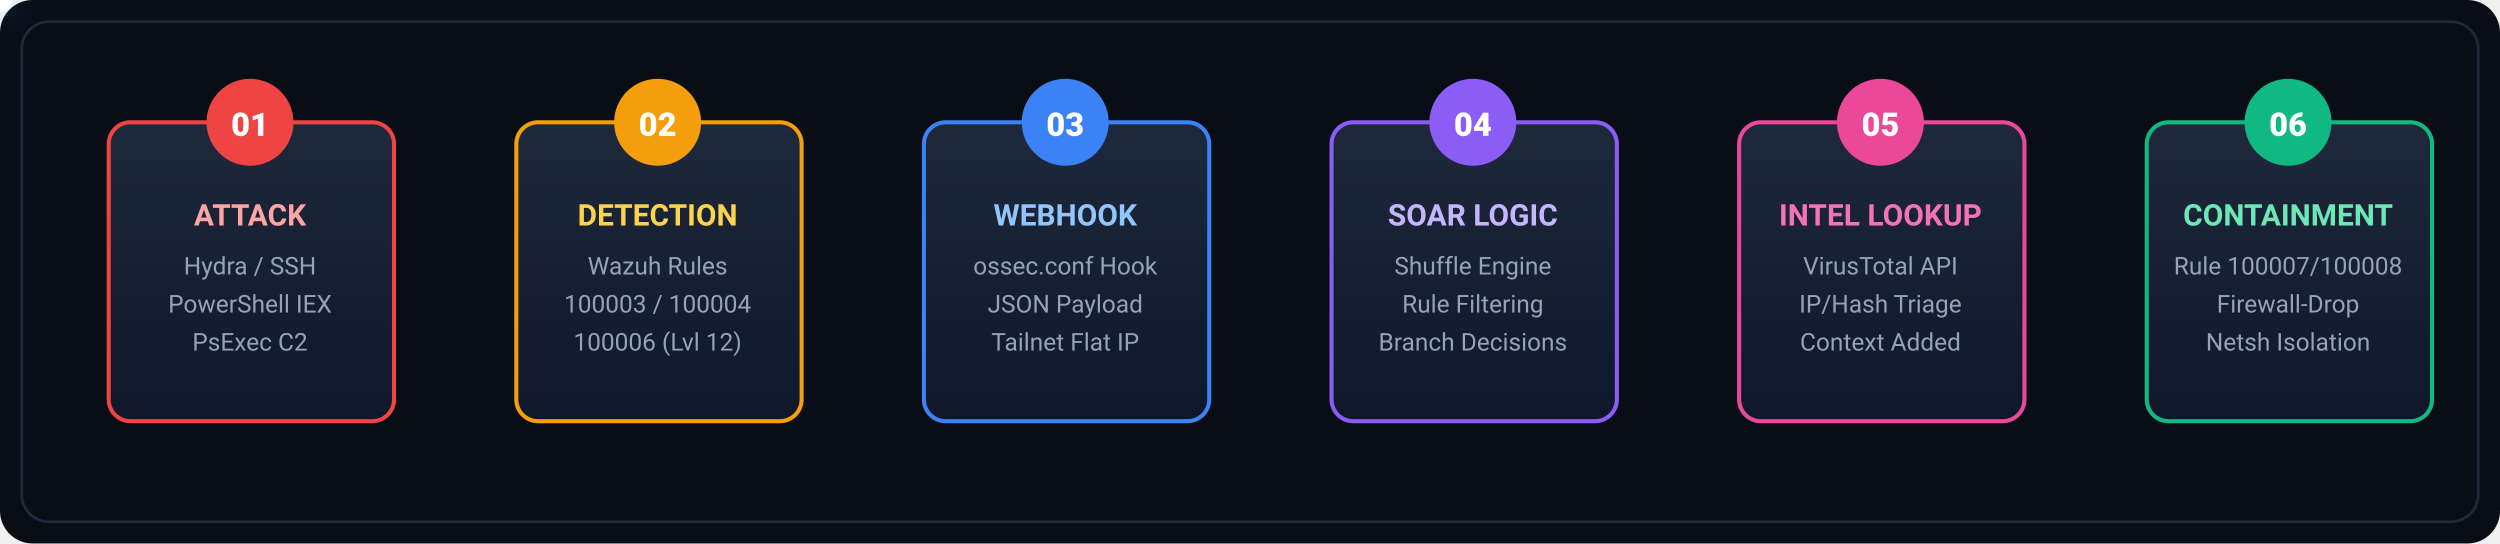
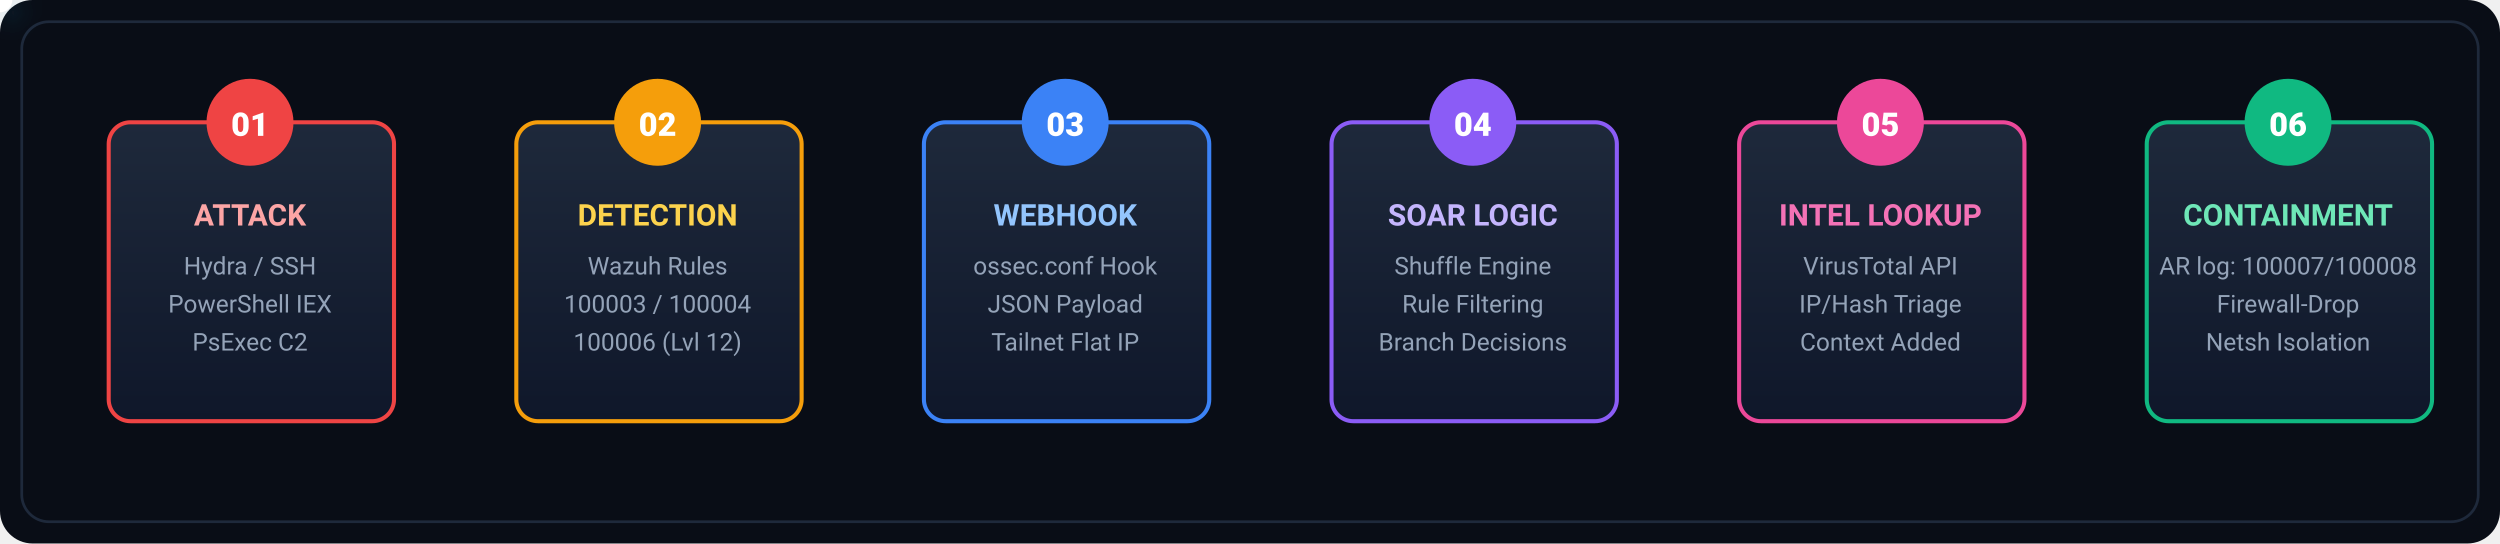
<svg xmlns="http://www.w3.org/2000/svg" viewBox="0 0 920 200" width="100%" height="200" style="background:#090d16; border-radius:12px; font-family:'Segoe UI', -apple-system, BlinkMacSystemFont, Roboto, Helvetica, Arial, sans-serif;">
  <defs>
    <linearGradient id="step-bg" x1="0%" y1="0%" x2="0%" y2="100%">
      <stop offset="0%" stop-color="#1e293b" />
      <stop offset="100%" stop-color="#0f172a" />
    </linearGradient>
    <linearGradient id="line-grad" x1="0%" y1="0%" x2="100%" y2="0%">
      <stop offset="0%" stop-color="#ef4444" />
      <stop offset="25%" stop-color="#f59e0b" />
      <stop offset="50%" stop-color="#3b82f6" />
      <stop offset="75%" stop-color="#a855f7" />
      <stop offset="100%" stop-color="#10b981" />
    </linearGradient>
    <filter id="badge-glow" x="-20%" y="-20%" width="140%" height="140%">
      <feGaussianBlur stdDeviation="3" result="blur" />
      <feComposite in="SourceGraphic" in2="blur" operator="over" />
    </filter>
  </defs>
  <style>
    .step-box { transition: all 0.3s ease; }
    .pulse-dot { animation: pulse 2s infinite ease-in-out; }
    .travel-dot { fill: #ffffff; filter: drop-shadow(0 0 5px #38bdf8); }
    @keyframes pulse { 0%, 100% { opacity: 1; transform: scale(1); } 50% { opacity: 0.5; transform: scale(0.9); } }
  </style>
  <rect width="920" height="200" fill="#090d16" rx="12" />
  <rect x="8" y="8" width="904" height="184" rx="10" fill="none" stroke="#1e293b" stroke-width="1" />
  <line x1="80" y1="100" x2="840" y2="100" stroke="url(#line-grad)" stroke-width="3" stroke-linecap="round" />
  <circle r="4.5" class="travel-dot">
    <animate attributeName="cx" values="80; 230; 380; 530; 680; 830; 80" dur="6s" repeatCount="indefinite" />
    <animate attributeName="cy" values="100; 100; 100; 100; 100; 100; 100" dur="6s" repeatCount="indefinite" />
  </circle>
  <g transform="translate(40, 45)">
    <rect width="105" height="110" rx="8" fill="url(#step-bg)" stroke="#ef4444" stroke-width="1.5" />
    <circle cx="52" cy="0" r="16" fill="#ef4444" />
    <text x="52" y="5" fill="#ffffff" font-size="12" font-weight="800" text-anchor="middle">01</text>
    <text x="52" y="38" fill="#fca5a5" font-size="11" font-weight="700" text-anchor="middle">ATTACK</text>
    <text x="52" y="56" fill="#94a3b8" font-size="9" text-anchor="middle">Hydra / SSH</text>
    <text x="52" y="70" fill="#94a3b8" font-size="9" text-anchor="middle">PowerShell IEX</text>
    <text x="52" y="84" fill="#94a3b8" font-size="9" text-anchor="middle">PsExec C2</text>
  </g>
  <g transform="translate(190, 45)">
    <rect width="105" height="110" rx="8" fill="url(#step-bg)" stroke="#f59e0b" stroke-width="1.5" />
    <circle cx="52" cy="0" r="16" fill="#f59e0b" />
    <text x="52" y="5" fill="#ffffff" font-size="12" font-weight="800" text-anchor="middle">02</text>
    <text x="52" y="38" fill="#fcd34d" font-size="11" font-weight="700" text-anchor="middle">DETECTION</text>
    <text x="52" y="56" fill="#94a3b8" font-size="9" text-anchor="middle">Wazuh Rules</text>
    <text x="52" y="70" fill="#94a3b8" font-size="9" text-anchor="middle">100003 / 100004</text>
    <text x="52" y="84" fill="#94a3b8" font-size="9" text-anchor="middle">100006 (Lvl 12)</text>
  </g>
  <g transform="translate(340, 45)">
    <rect width="105" height="110" rx="8" fill="url(#step-bg)" stroke="#3b82f6" stroke-width="1.5" />
    <circle cx="52" cy="0" r="16" fill="#3b82f6" />
    <text x="52" y="5" fill="#ffffff" font-size="12" font-weight="800" text-anchor="middle">03</text>
    <text x="52" y="38" fill="#93c5fd" font-size="11" font-weight="700" text-anchor="middle">WEBHOOK</text>
    <text x="52" y="56" fill="#94a3b8" font-size="9" text-anchor="middle">ossec.conf Hook</text>
    <text x="52" y="70" fill="#94a3b8" font-size="9" text-anchor="middle">JSON Payload</text>
    <text x="52" y="84" fill="#94a3b8" font-size="9" text-anchor="middle">Tailnet Flat IP</text>
  </g>
  <g transform="translate(490, 45)">
    <rect width="105" height="110" rx="8" fill="url(#step-bg)" stroke="#8b5cf6" stroke-width="1.5" />
    <circle cx="52" cy="0" r="16" fill="#8b5cf6" />
    <text x="52" y="5" fill="#ffffff" font-size="12" font-weight="800" text-anchor="middle">04</text>
    <text x="52" y="38" fill="#c4b5fd" font-size="11" font-weight="700" text-anchor="middle">SOAR LOGIC</text>
    <text x="52" y="56" fill="#94a3b8" font-size="9" text-anchor="middle">Shuffle Engine</text>
    <text x="52" y="70" fill="#94a3b8" font-size="9" text-anchor="middle">Rule Filtering</text>
    <text x="52" y="84" fill="#94a3b8" font-size="9" text-anchor="middle">Branch Decisions</text>
  </g>
  <g transform="translate(640, 45)">
    <rect width="105" height="110" rx="8" fill="url(#step-bg)" stroke="#ec4899" stroke-width="1.5" />
    <circle cx="52" cy="0" r="16" fill="#ec4899" />
    <text x="52" y="5" fill="#ffffff" font-size="12" font-weight="800" text-anchor="middle">05</text>
    <text x="52" y="38" fill="#f472b6" font-size="11" font-weight="700" text-anchor="middle">INTEL LOOKUP</text>
    <text x="52" y="56" fill="#94a3b8" font-size="9" text-anchor="middle">VirusTotal API</text>
    <text x="52" y="70" fill="#94a3b8" font-size="9" text-anchor="middle">IP/Hash Triage</text>
    <text x="52" y="84" fill="#94a3b8" font-size="9" text-anchor="middle">Context Added</text>
  </g>
  <g transform="translate(790, 45)">
    <rect width="105" height="110" rx="8" fill="url(#step-bg)" stroke="#10b981" stroke-width="1.5" />
    <circle cx="52" cy="0" r="16" fill="#10b981" />
    <text x="52" y="5" fill="#ffffff" font-size="12" font-weight="800" text-anchor="middle">06</text>
    <text x="52" y="38" fill="#6ee7b7" font-size="11" font-weight="700" text-anchor="middle">CONTAINMENT</text>
-     <text x="52" y="56" fill="#94a3b8" font-size="9" text-anchor="middle">Rule 100007/100008</text>
+     <text x="52" y="56" fill="#94a3b8" font-size="9" text-anchor="middle">AR log: 100007/100008</text>
    <text x="52" y="70" fill="#94a3b8" font-size="9" text-anchor="middle">Firewall-Drop</text>
    <text x="52" y="84" fill="#94a3b8" font-size="9" text-anchor="middle">Netsh Isolation</text>
  </g>
</svg>
